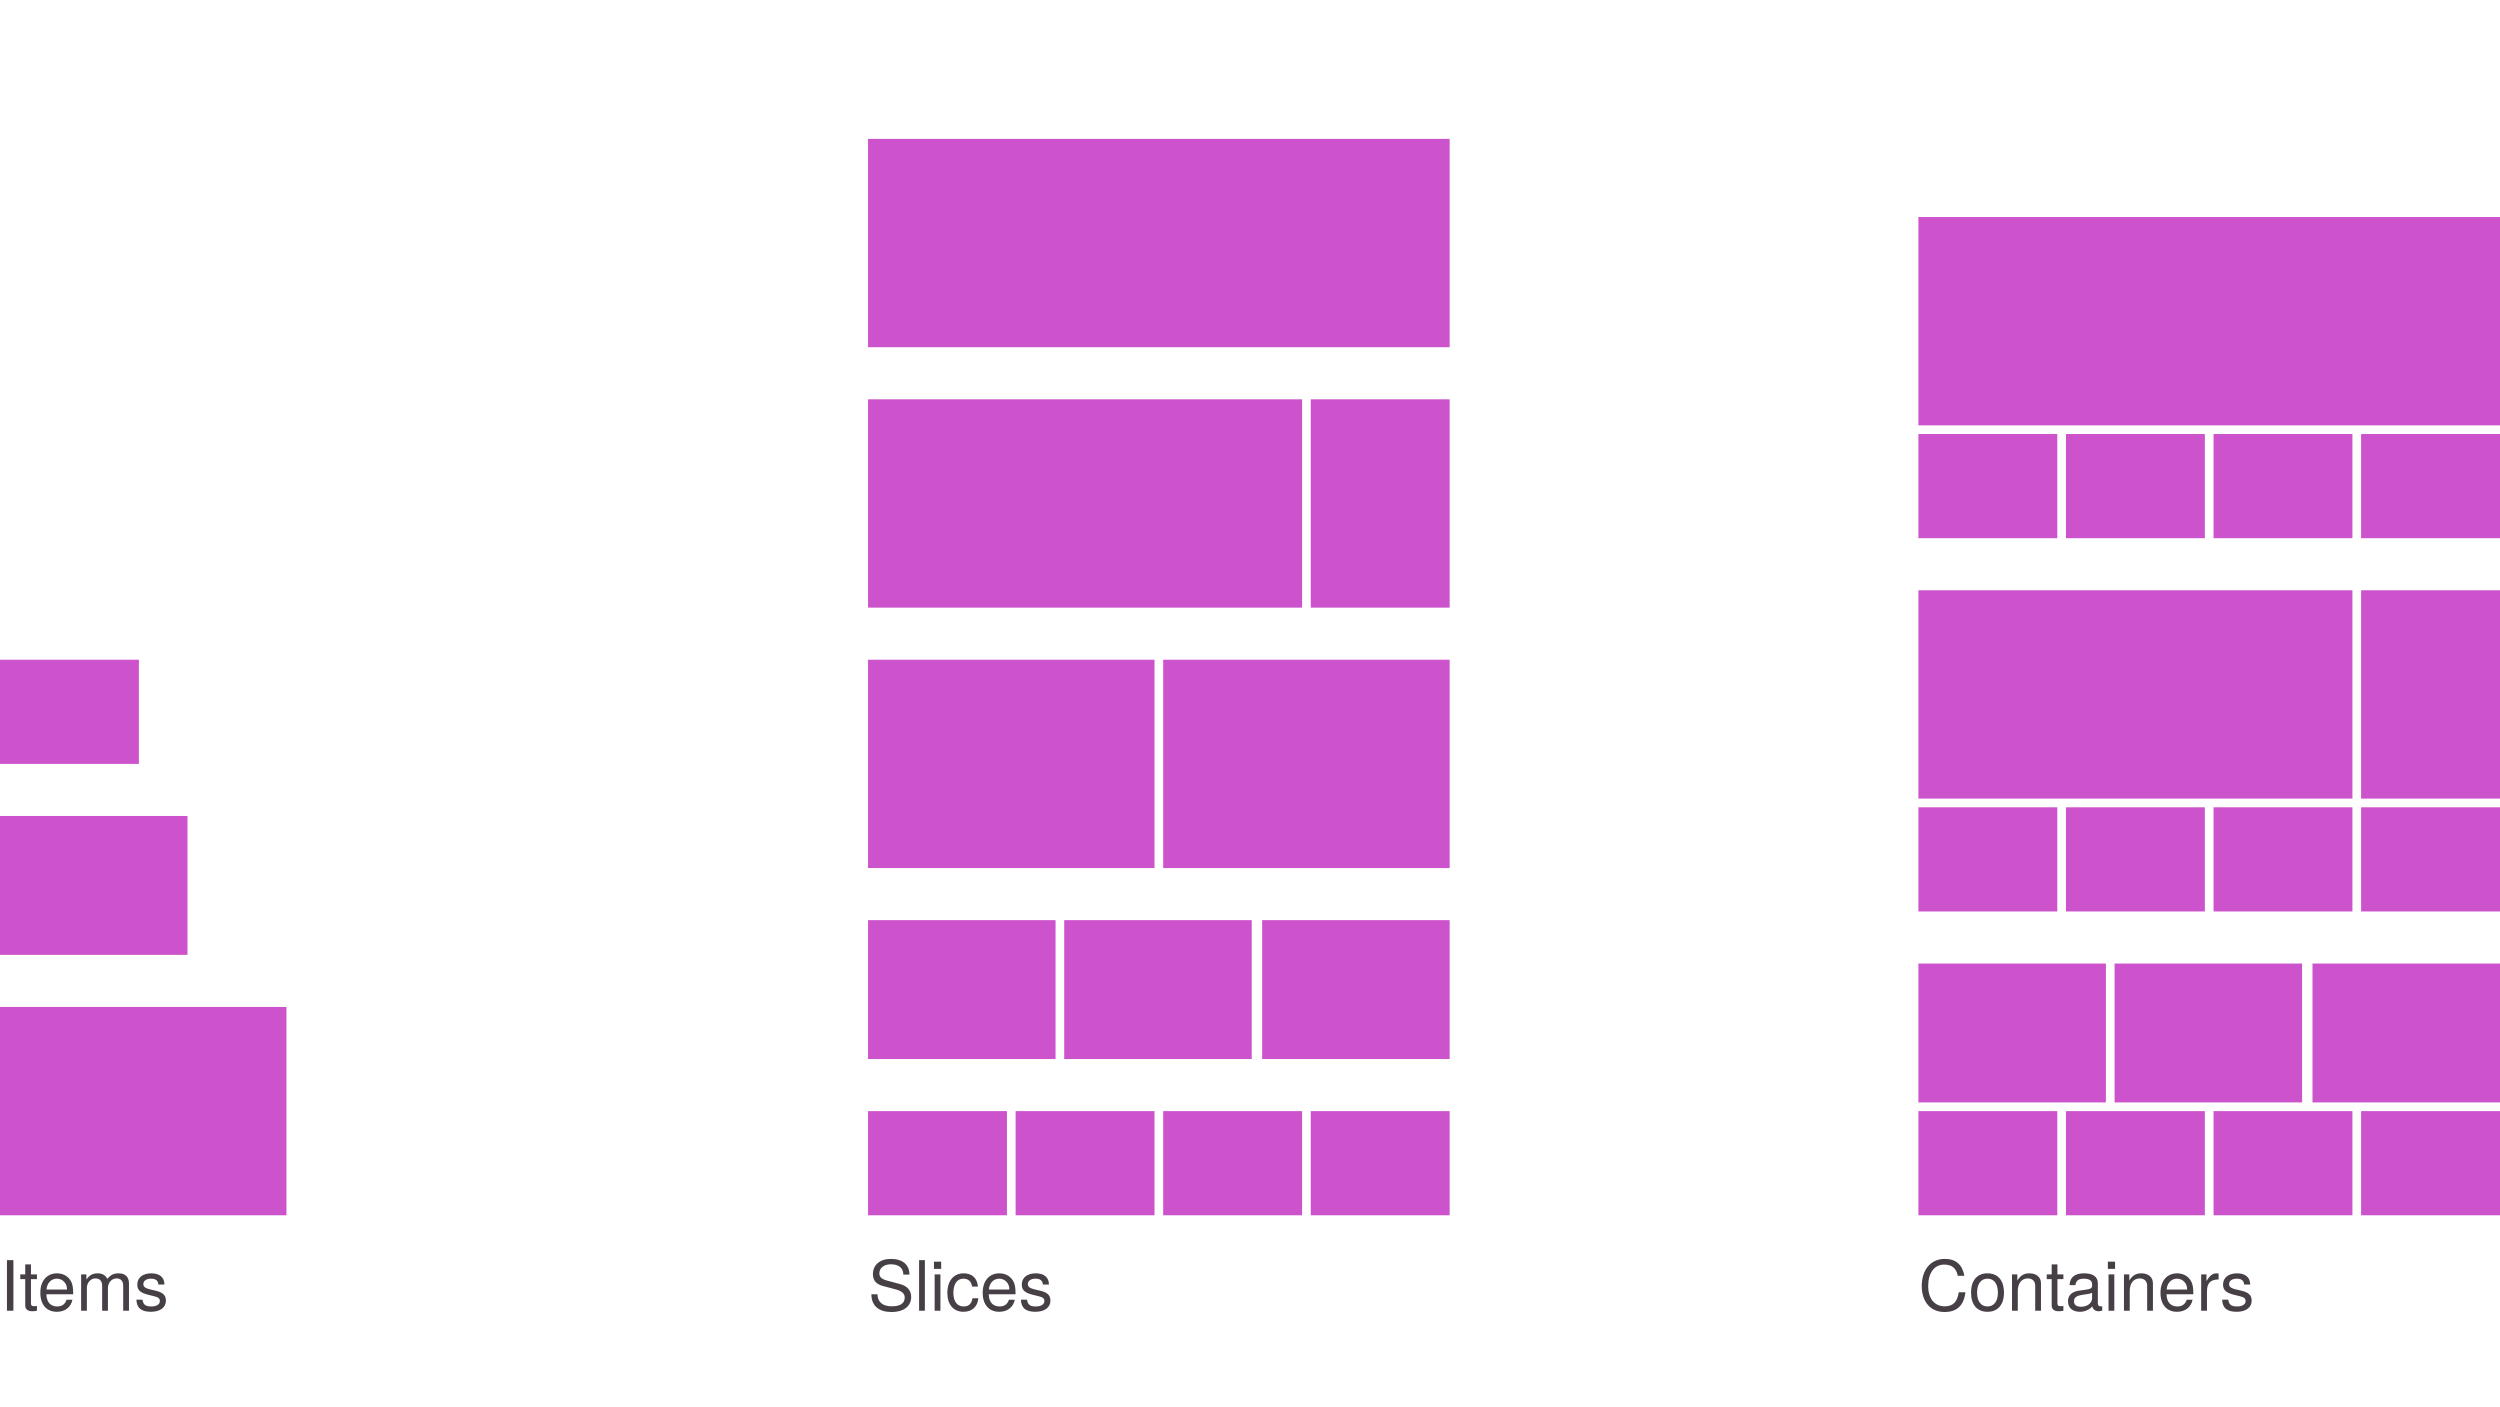
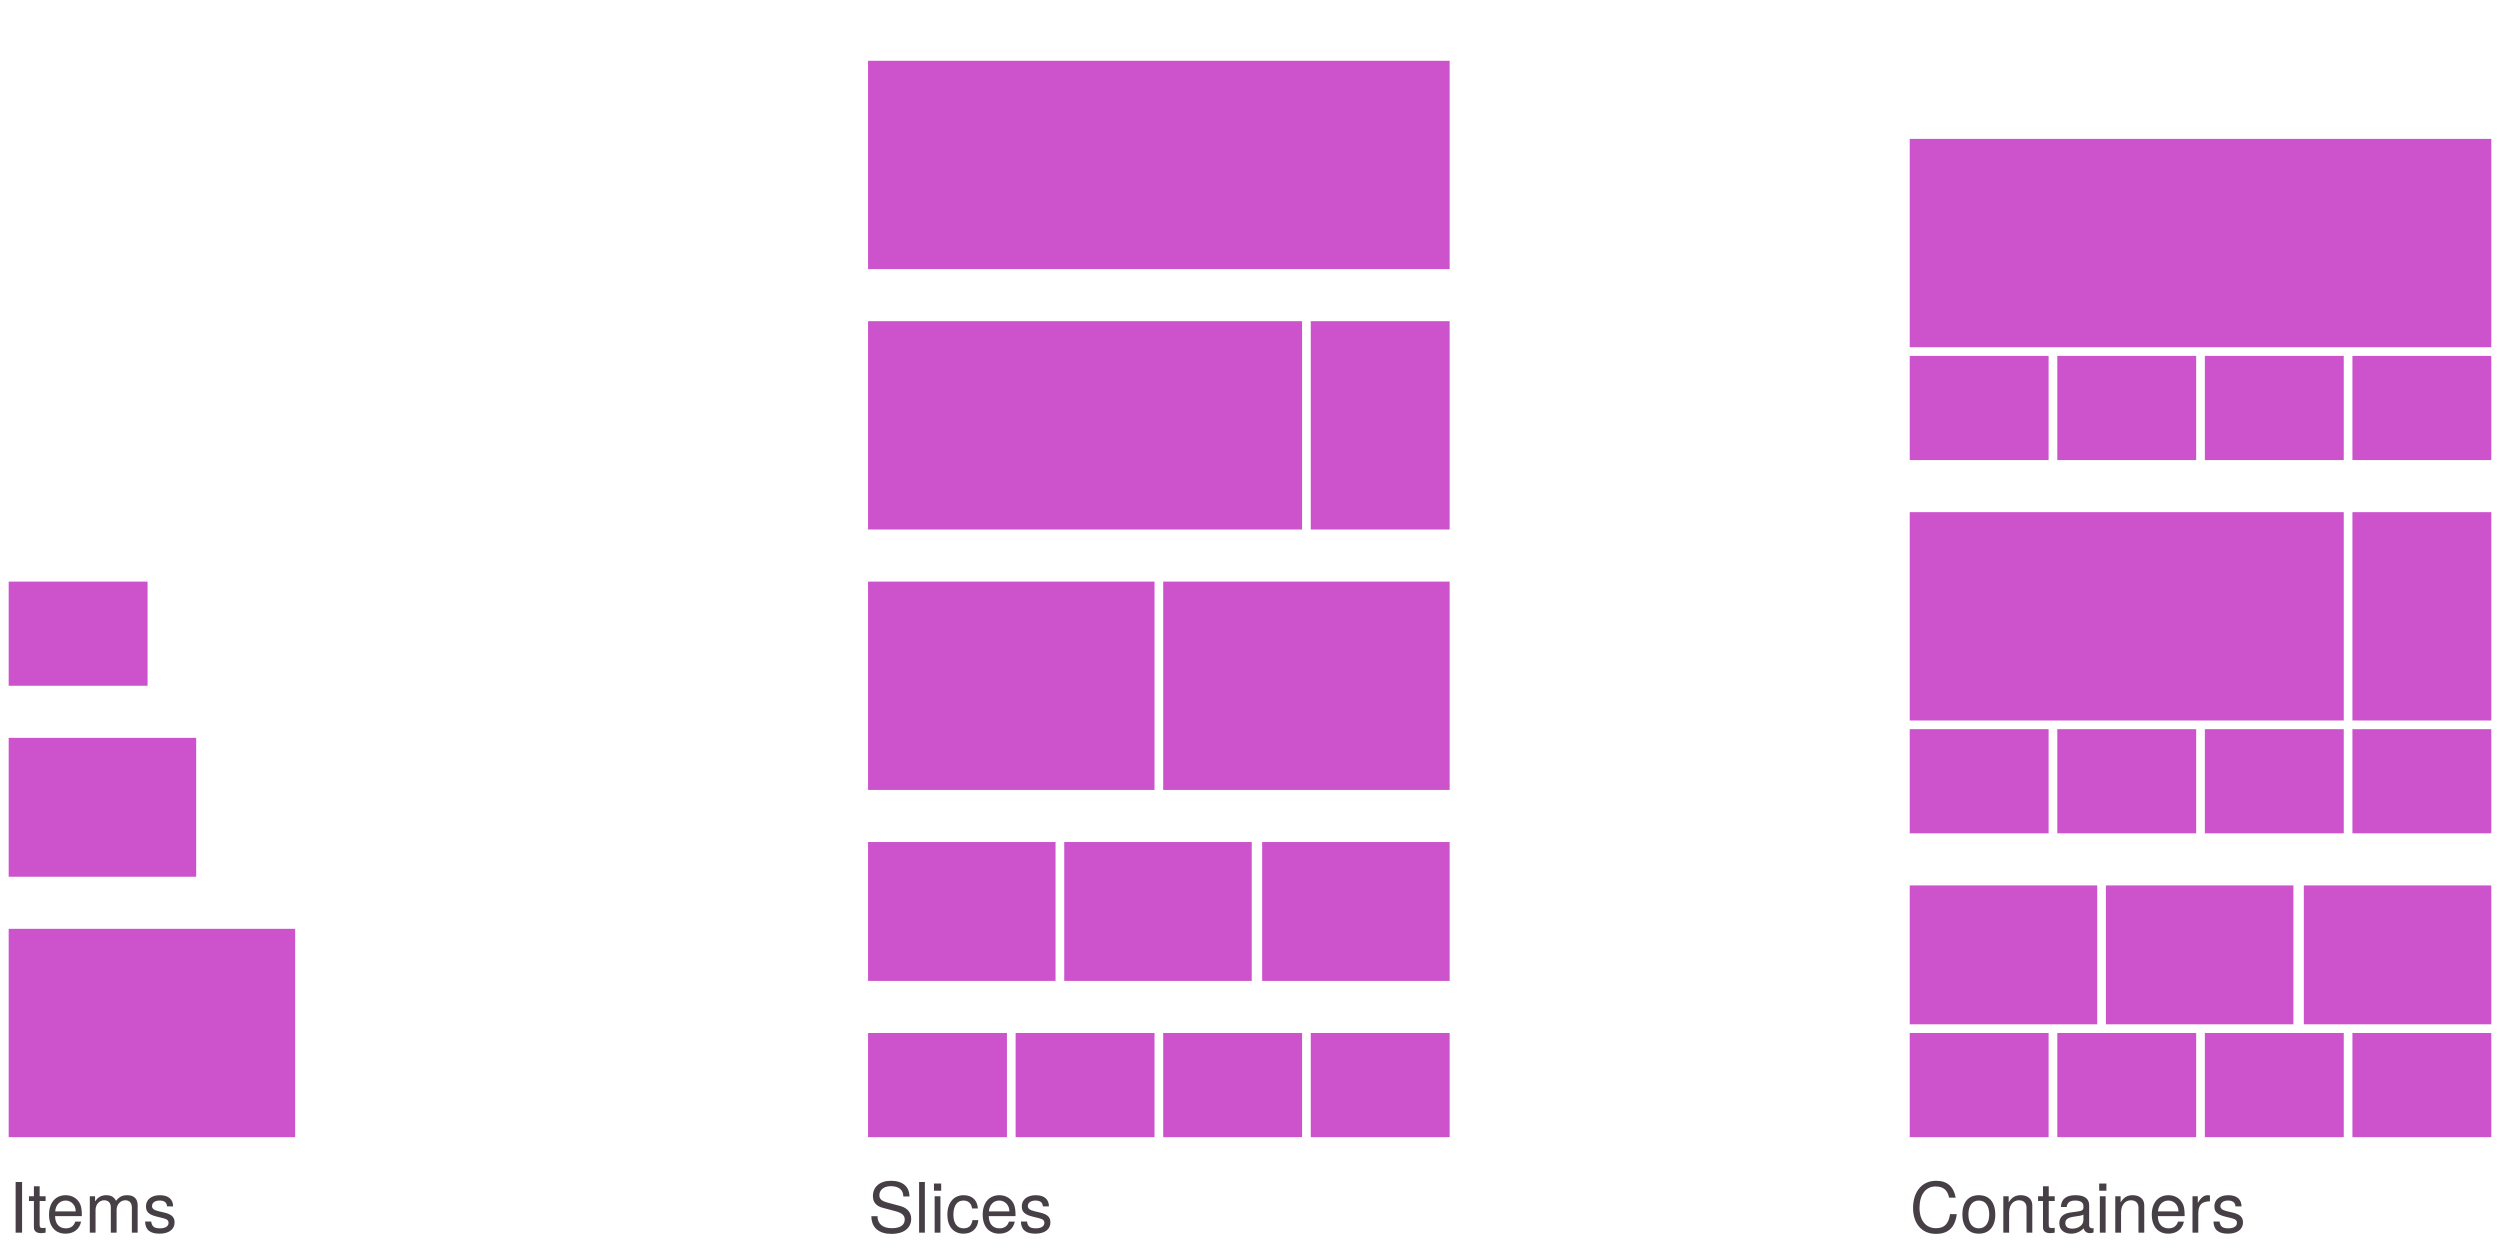
- <svg xmlns="http://www.w3.org/2000/svg" width="100%" height="100%" viewBox="0 0 1440 810">
+ <svg xmlns="http://www.w3.org/2000/svg" viewBox="0 0 1440 720">
  <style>
-     path,
-     polygon,
-     rect {
+     path, polygon, rect {
      fill: #cc53cc;
    }
    text {
      fill: #464046;
      font-family: Calibre, 'Helvetica Neue', sans-serif;
      font-size: 40px;
    }
  </style>
-   <text x="500" y="755">Slices</text>
-   <path d="M500 640L500 700 580 700 580 640 500 640zM585 640L585 700 665 700 665 640 585 640zM670 640L670 700 750 700 750 640 670 640zM755 640L755 700 835 700 835 640 755 640zM500 530L500 610 608 610 608 530 500 530zM613 530L613 610 721 610 721 530 613 530zM727 530L727 610 835 610 835 530 727 530zM500 380L500 500 665 500 665 380 500 380zM670 380L670 500 835 500 835 380 670 380zM500 230L500 350 750 350 750 230 500 230zM755 230L755 350 835 350 835 230 755 230z" />
-   <rect width="335" height="120" x="500" y="80" />
-   <text x="1105" y="755">Containers</text>
-   <path d="M1105 555L1105 635 1213 635 1213 555 1105 555zM1218 555L1218 635 1326 635 1326 555 1218 555zM1332 555L1332 635 1440 635 1440 555 1332 555zM1105 640L1105 700 1185 700 1185 640 1105 640zM1190 640L1190 700 1270 700 1270 640 1190 640zM1275 640L1275 700 1355 700 1355 640 1275 640zM1360 640L1360 700 1440 700 1440 640 1360 640zM1105 340L1105 460 1355 460 1355 340 1105 340zM1360 340L1360 460 1440 460 1440 340 1360 340zM1105 465L1105 525 1185 525 1185 465 1105 465zM1190 465L1190 525 1270 525 1270 465 1190 465zM1275 465L1275 525 1355 525 1355 465 1275 465zM1360 465L1360 525 1440 525 1440 465 1360 465zM1105 125L1105 245 1440 245 1440 125 1105 125zM1105 250L1105 310 1185 310 1185 250 1105 250zM1190 250L1190 310 1270 310 1270 250 1190 250zM1275 250L1275 310 1355 310 1355 250 1275 250zM1360 250L1360 310 1440 310 1440 250 1360 250z" />
-   <text x="0" y="755">Items</text>
-   <rect width="165" height="120" y="580" />
-   <rect width="108" height="80" y="470" />
-   <rect width="80" height="60" y="380" />
+   <text x="1100" y="710">Containers</text>
+   <path d="M1100 510v80h108v-80h-108zm113 0v80h108v-80h-108zm114 0v80h108v-80h-108zm-227 85v60h80v-60h-80zm85 0v60h80v-60h-80zm85 0v60h80v-60h-80zm85 0v60h80v-60h-80zm-255-300v120h250V295h-250zm255 0v120h80V295h-80zm-255 125v60h80v-60h-80zm85 0v60h80v-60h-80zm85 0v60h80v-60h-80zm85 0v60h80v-60h-80zM1100 80v120h335V80h-335zm0 125v60h80v-60h-80zm85 0v60h80v-60h-80zm85 0v60h80v-60h-80zm85 0v60h80v-60h-80z" />
+   <text x="500" y="710">Slices</text>
+   <path d="M500 595v60h80v-60h-80zm85 0v60h80v-60h-80zm85 0v60h80v-60h-80zm85 0v60h80v-60h-80zM500 485v80h108v-80H500zm113 0v80h108v-80H613zm114 0v80h108v-80H727zM500 335v120h165V335H500zm170 0v120h165V335H670zM500 185v120h250V185H500zm255 0v120h80V185h-80zM500 35h335v120H500z" />
+   <text x="5" y="710">Items</text>
+   <path d="M5 535h165v120H5zm0-110h108v80H5zm0-90h80v60H5z" />
</svg>
